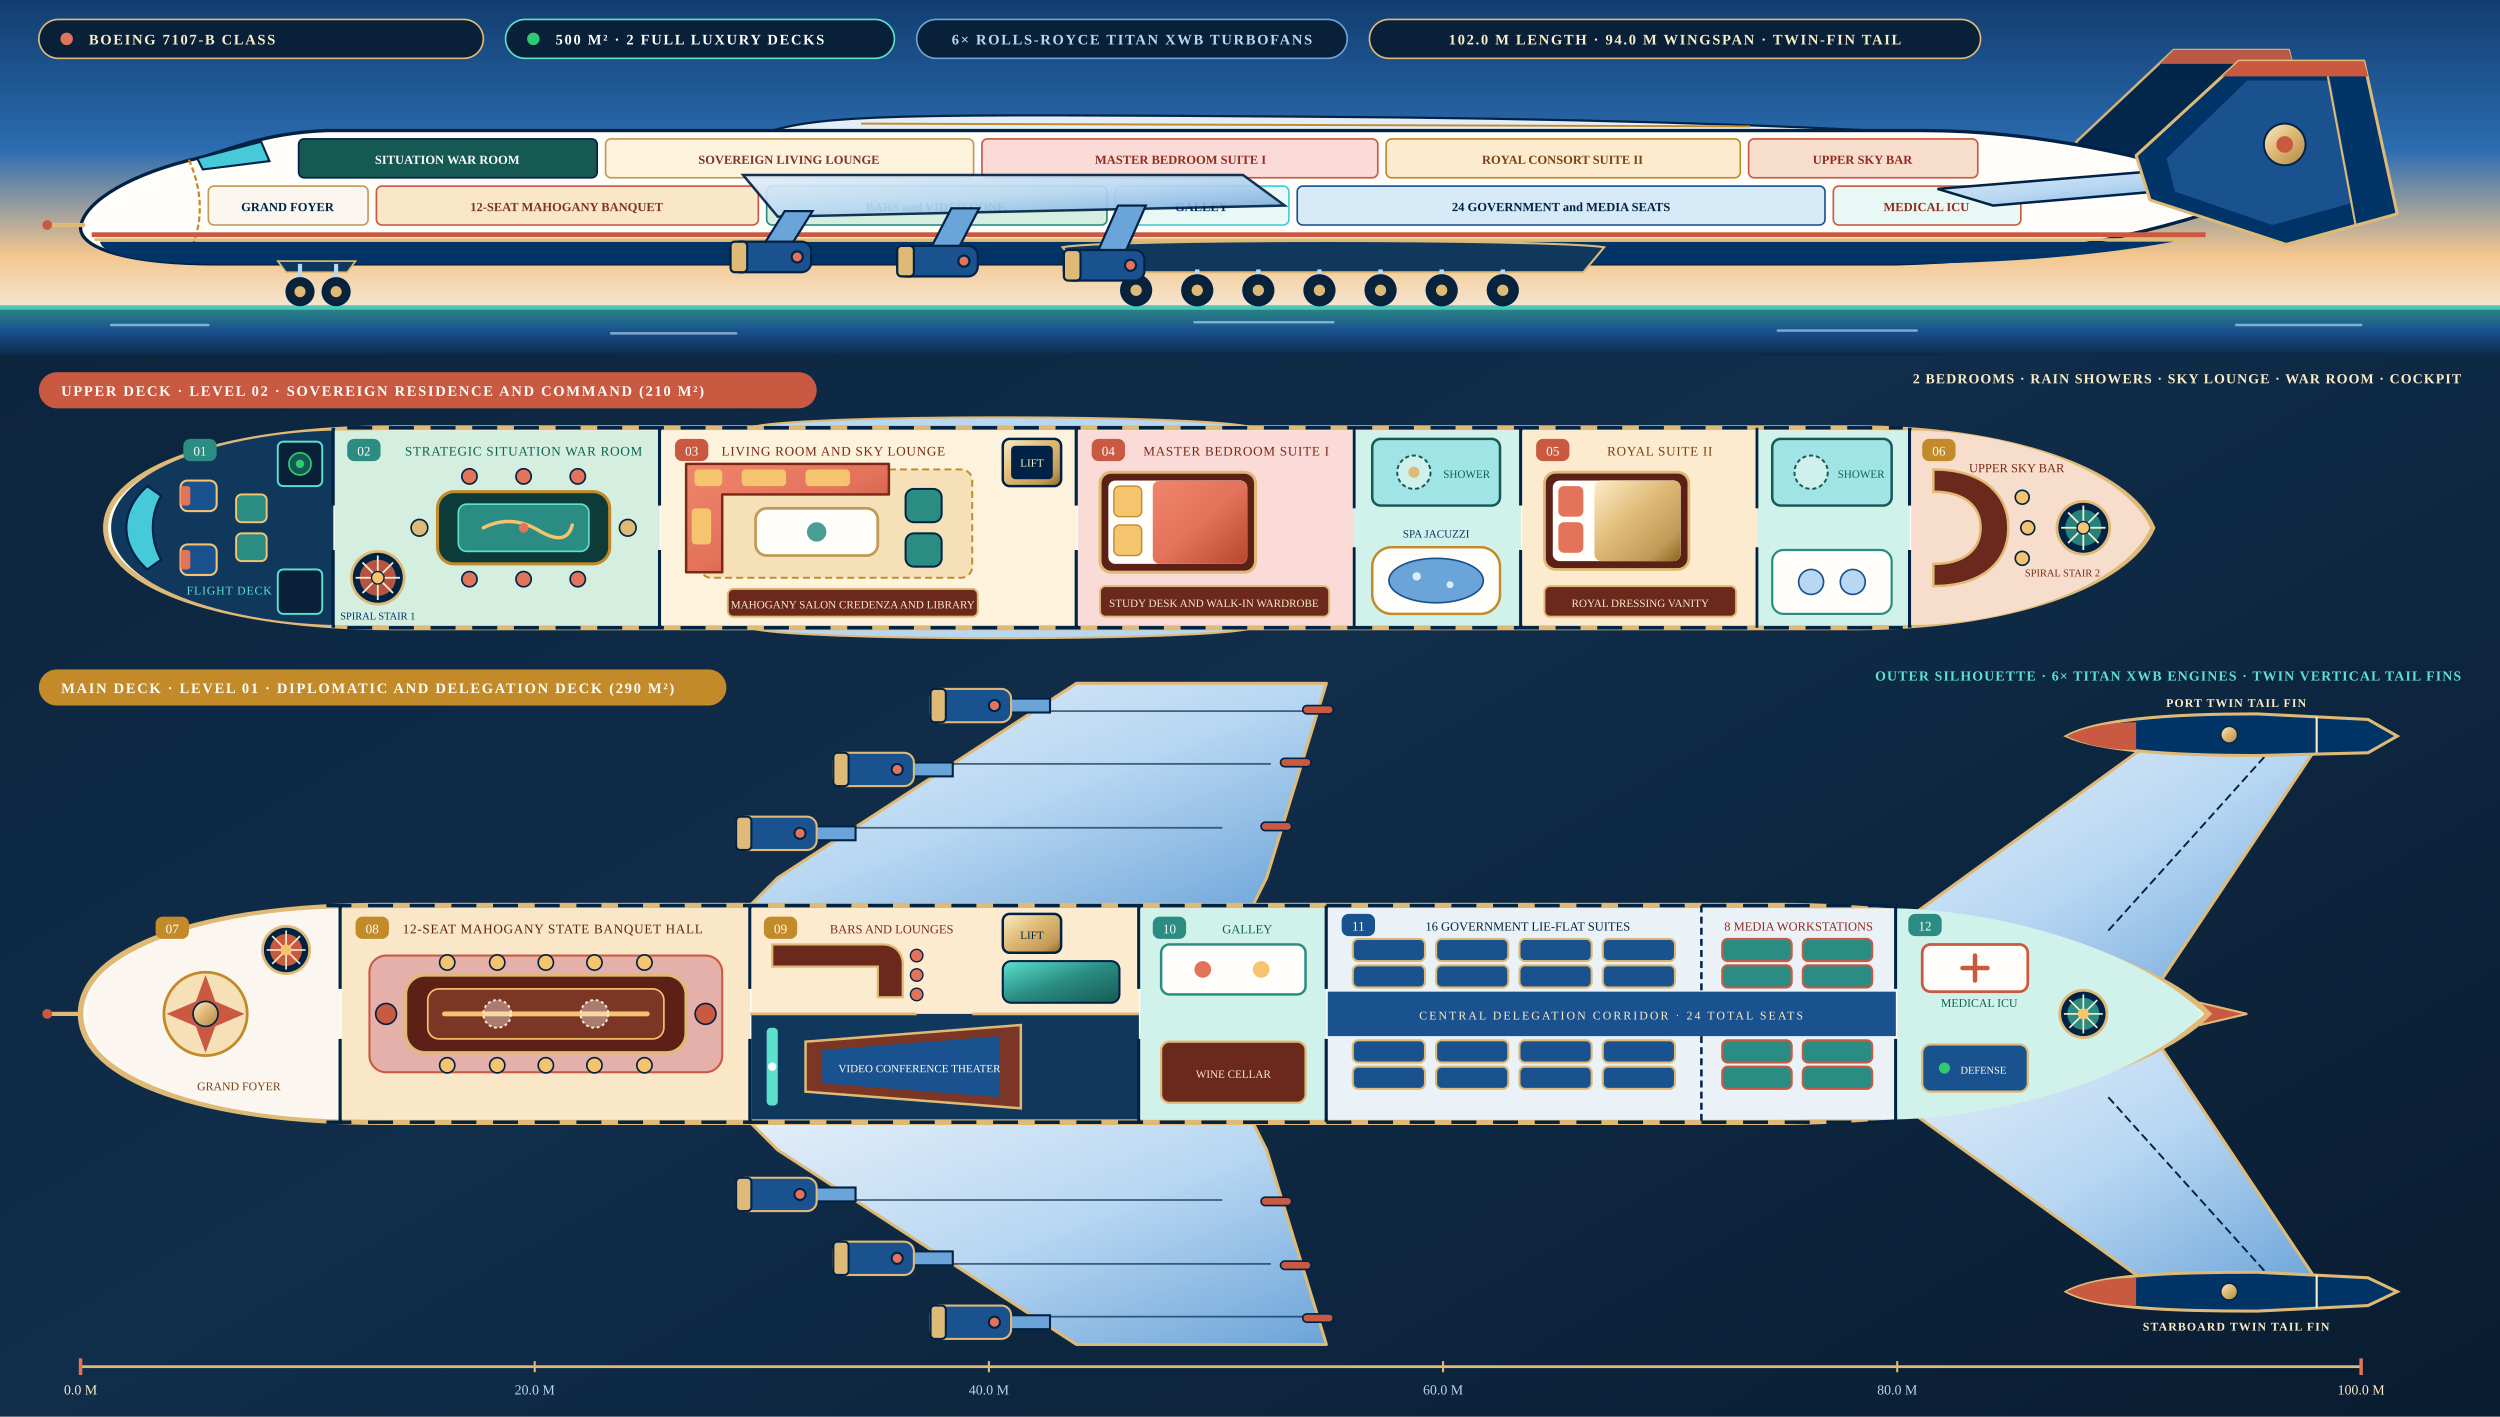
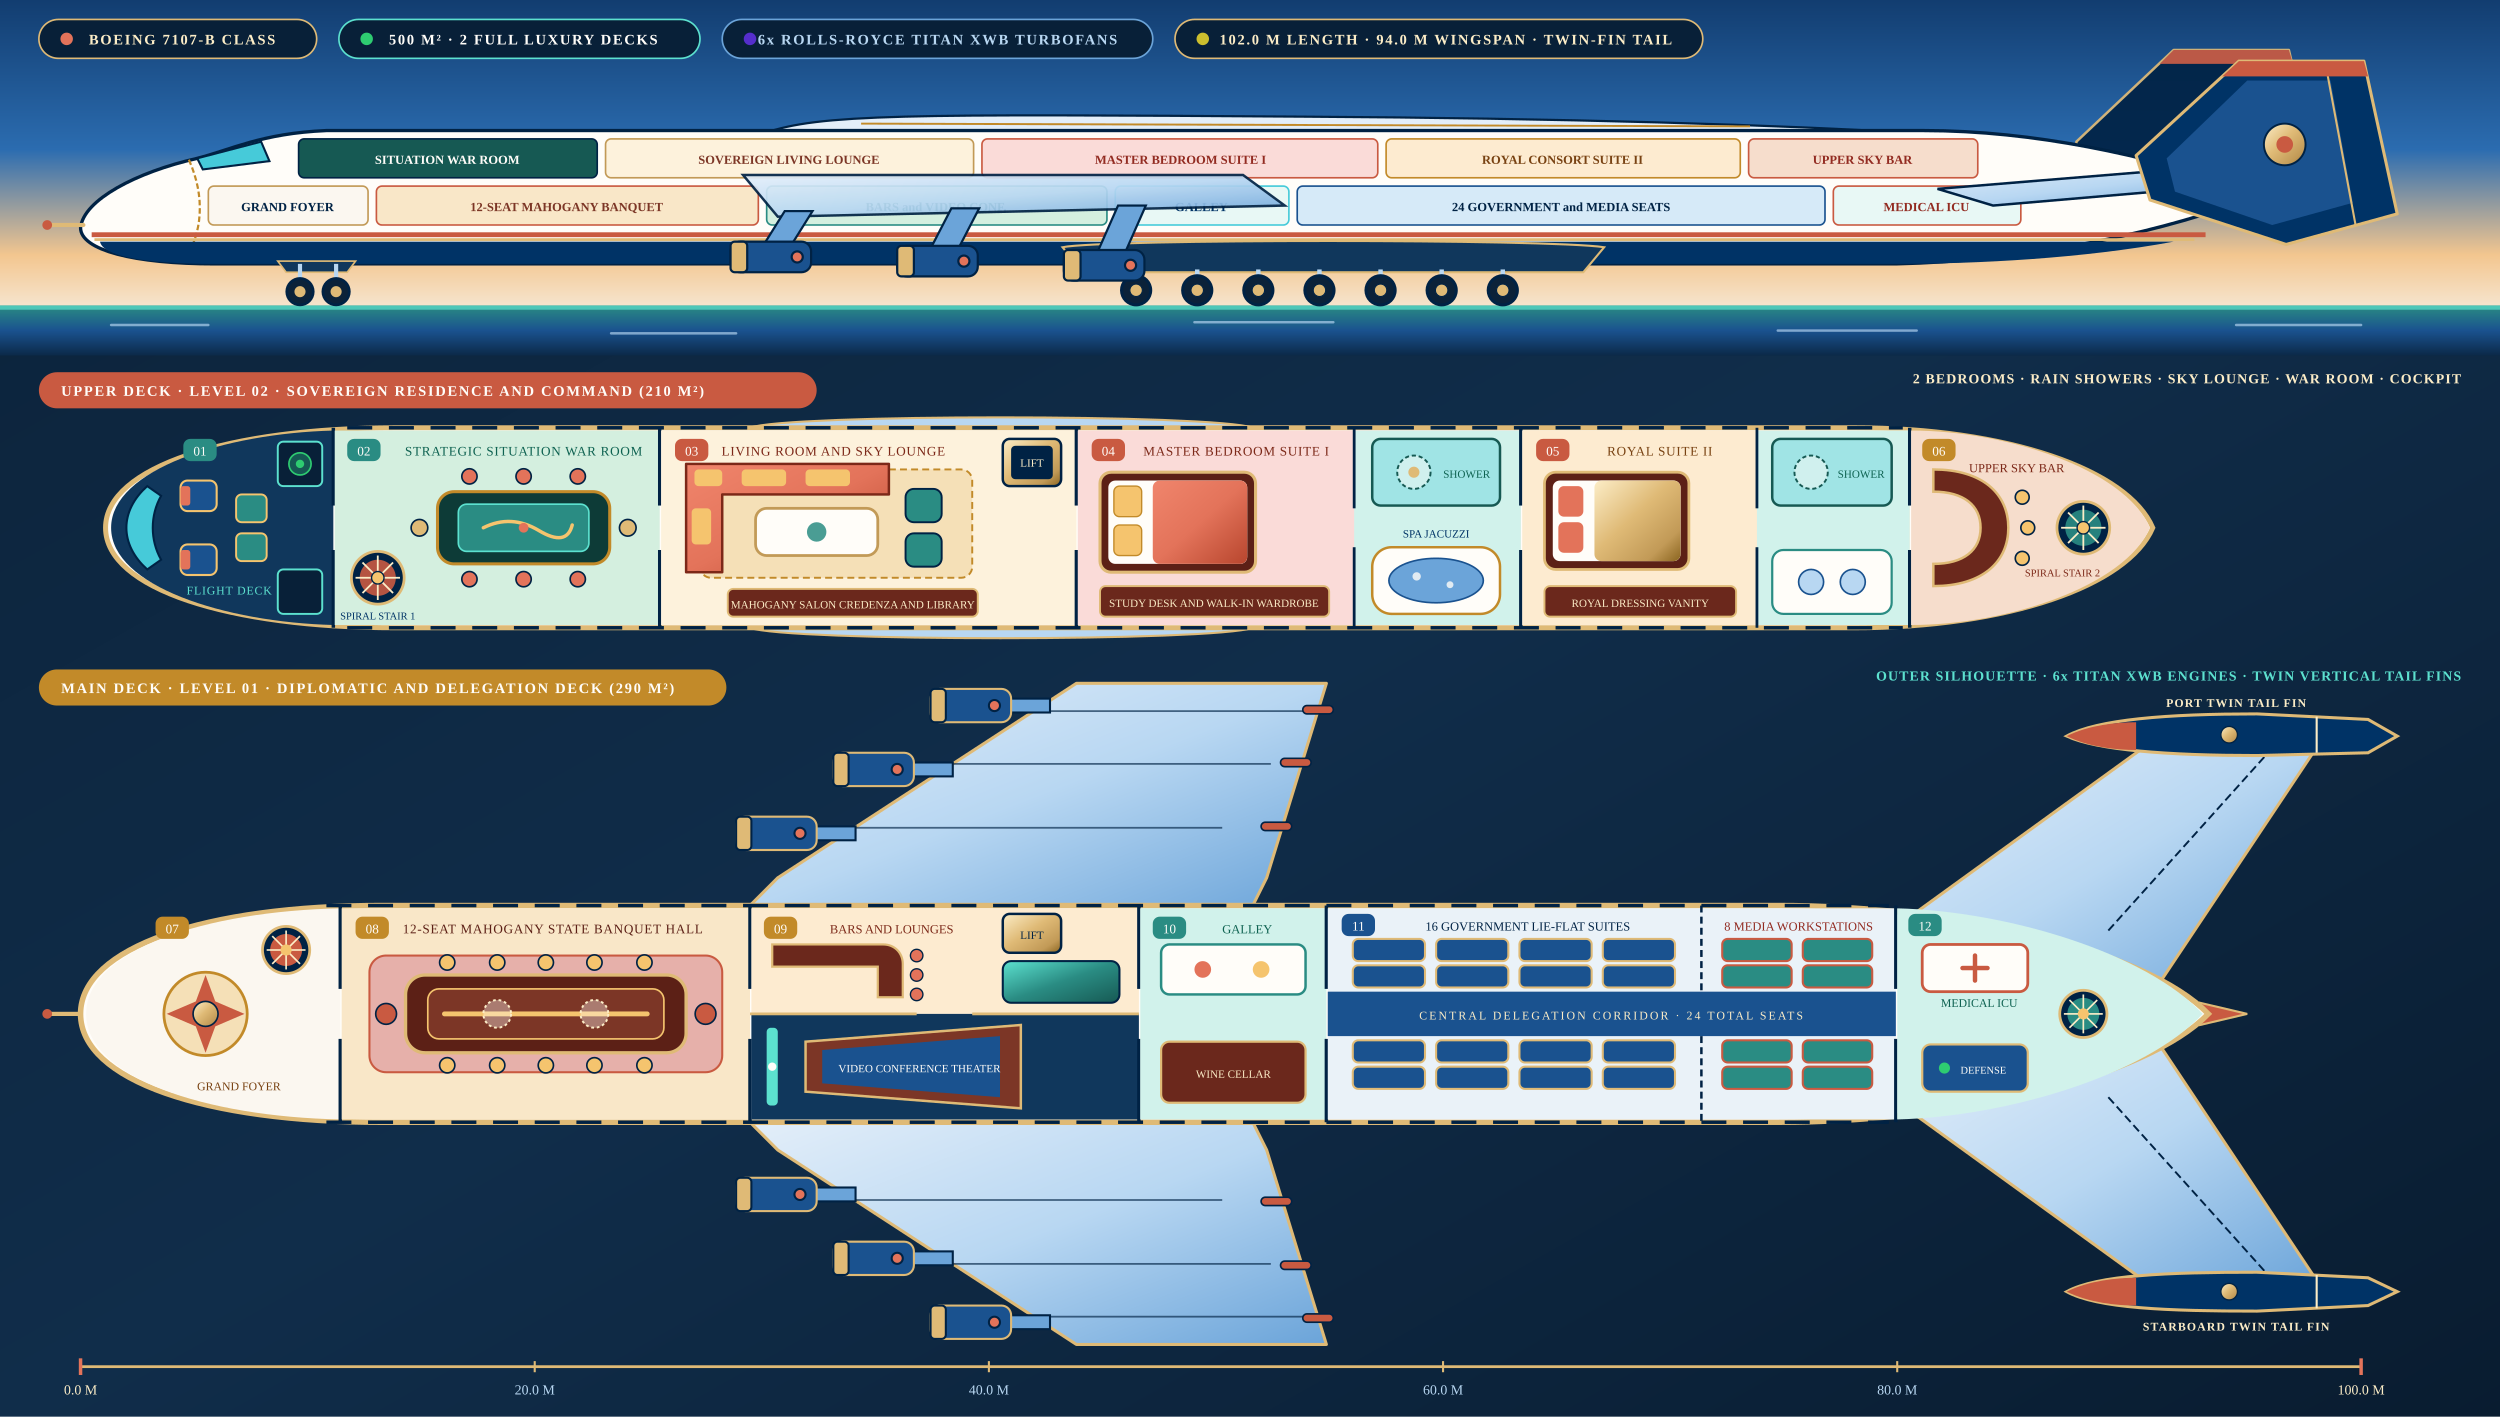
- <svg xmlns="http://www.w3.org/2000/svg" class="ill deckplan-ill" viewBox="0 0 1800 1020" role="img" aria-label="Colorful architectural illustration of Waikiki Air Force One Boeing 7107-B two-level luxury deck plan with Antonov An-225 twin-tail outer silhouette and elongated fuselage">
+ <svg xmlns="http://www.w3.org/2000/svg" class="ill deckplan-ill" viewBox="0 0 1800 1020" role="img">
  <defs>
    <linearGradient id="af1-sky-grad" x1="0%" y1="0%" x2="0%" y2="100%">
      <stop offset="0%" stop-color="#123d70" />
      <stop offset="48%" stop-color="#2b6cb0" />
      <stop offset="82%" stop-color="#f3c68f" />
      <stop offset="100%" stop-color="#f6e7d3" />
    </linearGradient>
    <linearGradient id="af1-sea-grad" x1="0%" y1="0%" x2="0%" y2="100%">
      <stop offset="0%" stop-color="#2a8c83" />
      <stop offset="50%" stop-color="#1a528f" />
      <stop offset="100%" stop-color="#0b2948" />
    </linearGradient>
    <linearGradient id="af1-canvas-grad" x1="0%" y1="0%" x2="100%" y2="100%">
      <stop offset="0%" stop-color="#0b2239" />
      <stop offset="50%" stop-color="#102d4a" />
      <stop offset="100%" stop-color="#091c30" />
    </linearGradient>
    <linearGradient id="af1-gold-grad" x1="0%" y1="0%" x2="100%" y2="100%">
      <stop offset="0%" stop-color="#fcedc7" />
      <stop offset="45%" stop-color="#dfba76" />
      <stop offset="80%" stop-color="#c29a57" />
      <stop offset="100%" stop-color="#8b6520" />
    </linearGradient>
    <linearGradient id="af1-coral-grad" x1="0%" y1="0%" x2="100%" y2="100%">
      <stop offset="0%" stop-color="#f0856c" />
      <stop offset="50%" stop-color="#e3735a" />
      <stop offset="100%" stop-color="#b8462e" />
    </linearGradient>
    <linearGradient id="af1-teal-grad" x1="0%" y1="0%" x2="100%" y2="100%">
      <stop offset="0%" stop-color="#5ce1cf" />
      <stop offset="50%" stop-color="#2a8c83" />
      <stop offset="100%" stop-color="#165953" />
    </linearGradient>
    <linearGradient id="af1-wing-grad" x1="0%" y1="0%" x2="100%" y2="100%">
      <stop offset="0%" stop-color="#e3eef9" />
      <stop offset="50%" stop-color="#b8d7f2" />
      <stop offset="100%" stop-color="#6ba4d9" />
    </linearGradient>
  </defs>
  <g>
    <rect width="1800" height="1020" fill="url(#af1-canvas-grad)" />
    <g class="deck-tier deck-tier--elevation">
      <rect x="0" y="0" width="1800" height="224" fill="url(#af1-sky-grad)" />
      <rect x="0" y="220" width="1800" height="36" fill="url(#af1-sea-grad)" />
      <rect x="0" y="220" width="1800" height="3" fill="#5ce1cf" opacity="0.7" />
      <path d="M 80 234 H 150 M 440 240 H 530 M 860 232 H 960 M 1280 238 H 1380 M 1610 234 H 1700" stroke="#b8d7f2" stroke-width="1.8" stroke-linecap="round" opacity="0.65" />
      <g font-size="10.5" font-weight="700" letter-spacing="1.2">
-         <rect x="28" y="14" width="320" height="28" rx="14" fill="#082038" stroke="#dfba76" stroke-width="1.2" />
+         <rect x="28" y="14" width="200" height="28" rx="14" fill="#082038" stroke="#dfba76" stroke-width="1.2" />
        <circle cx="48" cy="28" r="4.5" fill="#e3735a" class="pulse" />
        <text x="64" y="32" fill="#fcedc7">BOEING 7107-B CLASS</text>
-         <rect x="364" y="14" width="280" height="28" rx="14" fill="#082038" stroke="#5ce1cf" stroke-width="1.2" />
-         <circle cx="384" cy="28" r="4.5" fill="#2ecc71" class="pulse" />
-         <text x="400" y="32" fill="#fffdf9">500 M² · 2 FULL LUXURY DECKS</text>
-         <rect x="660" y="14" width="310" height="28" rx="14" fill="#082038" stroke="#6ba4d9" stroke-width="1.2" />
-         <text x="815" y="32" fill="#b8d7f2" text-anchor="middle">6× ROLLS-ROYCE TITAN XWB TURBOFANS</text>
-         <rect x="986" y="14" width="440" height="28" rx="14" fill="#082038" stroke="#dfba76" stroke-width="1.2" />
-         <text x="1206" y="32" fill="#fcedc7" text-anchor="middle">102.0 M LENGTH · 94.0 M WINGSPAN · TWIN-FIN TAIL</text>
+         <rect x="244" y="14" width="260" height="28" rx="14" fill="#082038" stroke="#5ce1cf" stroke-width="1.2" />
+         <circle cx="264" cy="28" r="4.5" fill="#2ecc71" class="pulse" />
+         <text x="280" y="32" fill="#fffdf9">500 M² · 2 FULL LUXURY DECKS</text>
+         <rect x="520" y="14" width="310" height="28" rx="14" fill="#082038" stroke="#6ba4d9" stroke-width="1.2" />
+         <circle cx="540" cy="28" r="4.5" fill="#552eccff" class="pulse" />
+         <text x="675" y="32" fill="#b8d7f2" text-anchor="middle">6x ROLLS-ROYCE TITAN XWB TURBOFANS</text>
+         <rect x="846" y="14" width="380" height="28" rx="14" fill="#082038" stroke="#dfba76" stroke-width="1.2" />
+         <circle cx="866" cy="28" r="4.5" fill="#ccbf2eff" class="pulse" />
+         <text x="1041" y="32" fill="#fcedc7" text-anchor="middle">102.0 M LENGTH · 94.0 M WINGSPAN · TWIN-FIN TAIL</text>
      </g>
      <g opacity="0.92">
        <path d="M 1495 102 L 1565 36 L 1648 36 L 1672 138 L 1595 148 L 1495 118 Z" fill="#002244" stroke="#dfba76" stroke-width="1.8" stroke-linejoin="round" />
        <polygon points="1565,36 1648,36 1651,46 1555,46" fill="#c95a41" />
        <circle cx="1608" cy="82" r="10" fill="url(#af1-gold-grad)" stroke="#002244" stroke-width="1" />
      </g>
      <path d="M 550 96 C 590 82 650 82 940 84 C 1120 85 1290 90 1380 96 Z" fill="#e3eef9" stroke="#002244" stroke-width="1.6" />
      <line x1="620" y1="89" x2="1260" y2="91" stroke="#c28a29" stroke-width="1.4" />
      <path d="M 58 164 C 60 144 98 124 142 114 C 166 108 188 96 235 94 L 1385 94 C 1465 94 1545 112 1612 134 L 1612 146 C 1545 170 1455 188 1365 190 L 155 190 C 96 190 58 180 58 164 Z" fill="#fffdf9" stroke="#002244" stroke-width="2.4" />
      <path d="M 136 115 C 148 142 146 168 132 189" fill="none" stroke="#c28a29" stroke-width="1.6" stroke-dasharray="4 2" />
      <path d="M 72 174 L 1565 174 C 1500 186 1425 190 1365 190 L 155 190 C 102 190 74 184 72 174 Z" fill="#003366" />
      <path d="M 765 178 C 795 172 1115 172 1155 178 L 1140 196 L 780 196 Z" fill="#10375c" stroke="#dfba76" stroke-width="1.5" />
      <g>
        <polygon points="200,188 256,188 250,196 206,196" fill="#10375c" stroke="#dfba76" stroke-width="1.2" />
        <line x1="216" y1="190" x2="216" y2="210" stroke="#b8d7f2" stroke-width="3" />
        <line x1="242" y1="190" x2="242" y2="210" stroke="#b8d7f2" stroke-width="3" />
        <circle cx="216" cy="210" r="9.5" fill="#0b2239" stroke="#002244" stroke-width="2" />
        <circle cx="216" cy="210" r="4" fill="#dfba76" />
        <circle cx="242" cy="210" r="9.5" fill="#0b2239" stroke="#002244" stroke-width="2" />
        <circle cx="242" cy="210" r="4" fill="#dfba76" />
        <g stroke="#b8d7f2" stroke-width="3.2">
          <line x1="818" y1="194" x2="818" y2="209" />
          <line x1="862" y1="194" x2="862" y2="209" />
          <line x1="906" y1="194" x2="906" y2="209" />
          <line x1="950" y1="194" x2="950" y2="209" />
          <line x1="994" y1="194" x2="994" y2="209" />
          <line x1="1038" y1="194" x2="1038" y2="209" />
          <line x1="1082" y1="194" x2="1082" y2="209" />
        </g>
        <g fill="#0b2239" stroke="#002244" stroke-width="2.2">
          <circle cx="818" cy="209" r="10.5" />
          <circle cx="862" cy="209" r="10.5" />
          <circle cx="906" cy="209" r="10.5" />
          <circle cx="950" cy="209" r="10.5" />
          <circle cx="994" cy="209" r="10.5" />
          <circle cx="1038" cy="209" r="10.5" />
          <circle cx="1082" cy="209" r="10.5" />
        </g>
        <g fill="#dfba76" stroke="#002244" stroke-width="0.8">
          <circle cx="818" cy="209" r="4.5" />
          <circle cx="862" cy="209" r="4.5" />
          <circle cx="906" cy="209" r="4.5" />
          <circle cx="950" cy="209" r="4.5" />
          <circle cx="994" cy="209" r="4.5" />
          <circle cx="1038" cy="209" r="4.5" />
          <circle cx="1082" cy="209" r="4.5" />
        </g>
      </g>
      <line x1="66" y1="169" x2="1588" y2="169" stroke="#c95a41" stroke-width="3.5" />
      <line x1="68" y1="172.5" x2="1580" y2="172.5" stroke="#dfba76" stroke-width="2" />
      <line x1="34" y1="162" x2="60" y2="162" stroke="#dfba76" stroke-width="3" stroke-linecap="round" />
      <circle cx="34" cy="162" r="3.5" fill="#c95a41" />
      <path d="M 142 114 L 188 102 L 194 116 L 146 122 Z" fill="#46cad9" stroke="#002244" stroke-width="1.5" />
      <rect x="215" y="100" width="215" height="28" rx="4" fill="#165953" stroke="#002244" stroke-width="1.2" />
      <rect x="436" y="100" width="265" height="28" rx="4" fill="#fdf2dc" stroke="#c29a57" stroke-width="1.2" />
      <rect x="707" y="100" width="285" height="28" rx="4" fill="#fadbd8" stroke="#c95a41" stroke-width="1.2" />
      <rect x="998" y="100" width="255" height="28" rx="4" fill="#fdebd0" stroke="#c28a29" stroke-width="1.2" />
      <rect x="1259" y="100" width="165" height="28" rx="4" fill="#f6ddcc" stroke="#c95a41" stroke-width="1.2" />
      <rect x="150" y="134" width="115" height="28" rx="4" fill="#fbf7f0" stroke="#c29a57" stroke-width="1.2" />
      <rect x="271" y="134" width="275" height="28" rx="4" fill="#f9e7c8" stroke="#c95a41" stroke-width="1.2" />
      <rect x="552" y="134" width="245" height="28" rx="4" fill="#d4efdf" stroke="#2a8c83" stroke-width="1.2" />
      <rect x="803" y="134" width="125" height="28" rx="4" fill="#e8f8f5" stroke="#46cad9" stroke-width="1.2" />
      <rect x="934" y="134" width="380" height="28" rx="4" fill="#d6eaf8" stroke="#1a528f" stroke-width="1.2" />
      <rect x="1320" y="134" width="135" height="28" rx="4" fill="#e8f8f5" stroke="#c95a41" stroke-width="1.2" />
      <g font-size="9" font-weight="800" text-anchor="middle">
        <text x="322" y="118" fill="#fffdf9">SITUATION WAR ROOM</text>
        <text x="568" y="118" fill="#7c3626">SOVEREIGN LIVING LOUNGE</text>
        <text x="850" y="118" fill="#922b21">MASTER BEDROOM SUITE I</text>
        <text x="1125" y="118" fill="#784212">ROYAL CONSORT SUITE II</text>
        <text x="1341" y="118" fill="#922b21">UPPER SKY BAR</text>
        <text x="207" y="152" fill="#002244">GRAND FOYER</text>
        <text x="408" y="152" fill="#7c3626">12-SEAT MAHOGANY BANQUET</text>
        <text x="674" y="152" fill="#0e6251">BARS and VIDEO CONF.</text>
        <text x="865" y="152" fill="#003366">GALLEY</text>
        <text x="1124" y="152" fill="#002244">24 GOVERNMENT and MEDIA SEATS</text>
        <text x="1387" y="152" fill="#922b21">MEDICAL ICU</text>
      </g>
      <path d="M 535 126 L 895 126 L 925 148 L 560 156 Z" fill="url(#af1-wing-grad)" stroke="#002244" stroke-width="1.8" opacity="0.92" />
      <g stroke="#002244" stroke-width="1.6">
        <polygon points="565,152 585,152 570,176 550,176" fill="#6ba4d9" />
        <rect x="526" y="174" width="58" height="22" rx="7" fill="#1a528f" />
        <rect x="526" y="174" width="12" height="22" rx="3" fill="#dfba76" />
        <circle cx="574" cy="185" r="4" fill="#e3735a" />
        <polygon points="685,150 705,150 690,179 670,179" fill="#6ba4d9" />
        <rect x="646" y="177" width="58" height="22" rx="7" fill="#1a528f" />
        <rect x="646" y="177" width="12" height="22" rx="3" fill="#dfba76" />
        <circle cx="694" cy="188" r="4" fill="#e3735a" />
        <polygon points="805,148 825,148 810,182 790,182" fill="#6ba4d9" />
        <rect x="766" y="180" width="58" height="22" rx="7" fill="#1a528f" />
        <rect x="766" y="180" width="12" height="22" rx="3" fill="#dfba76" />
        <circle cx="814" cy="191" r="4" fill="#e3735a" />
      </g>
      <path d="M 1395 136 L 1615 118 L 1645 130 L 1435 148 Z" fill="url(#af1-wing-grad)" stroke="#002244" stroke-width="1.8" />
      <path d="M 1538 112 L 1612 44 L 1702 44 L 1726 154 L 1646 176 L 1548 144 Z" fill="#003366" stroke="#dfba76" stroke-width="2.2" stroke-linejoin="round" />
      <path d="M 1560 114 L 1618 58 L 1678 58 L 1694 146 L 1636 162 L 1566 138 Z" fill="#1a528f" />
      <line x1="1674" y1="44" x2="1696" y2="162" stroke="#dfba76" stroke-width="1.5" />
      <polygon points="1612,44 1702,44 1705,55 1600,55" fill="#c95a41" />
      <circle cx="1645" cy="104" r="15" fill="url(#af1-gold-grad)" stroke="#002244" stroke-width="1.4" />
      <circle cx="1645" cy="104" r="6" fill="#c95a41" />
    </g>
    <g class="deck-tier deck-tier--upper">
      <rect x="28" y="268" width="560" height="26" rx="13" fill="#c95a41" />
      <text x="44" y="285" fill="#fffdf9" font-size="10.5" font-weight="800" letter-spacing="1.2">UPPER DECK · LEVEL 02 · SOVEREIGN RESIDENCE AND COMMAND (210 M²)</text>
      <text x="1772" y="276" fill="#fcedc7" font-size="10" font-weight="700" text-anchor="end" letter-spacing="0.8">2 BEDROOMS · RAIN SHOWERS · SKY LOUNGE · WAR ROOM · COCKPIT</text>
      <path d="M 540 308 C 565 298 875 298 902 308 Z" fill="#b8d7f2" stroke="#dfba76" stroke-width="1.5" />
      <path d="M 540 452 C 565 462 875 462 902 452 Z" fill="#b8d7f2" stroke="#dfba76" stroke-width="1.5" />
      <path d="M 76 380 C 76 336 165 308 285 308 L 1335 308 C 1445 308 1532 338 1550 380 C 1532 422 1445 452 1335 452 L 285 452 C 165 452 76 424 76 380 Z" fill="#fffdf9" stroke="#dfba76" stroke-width="3.6" />
      <path d="M 80 380 C 80 338 162 312 240 310 L 240 450 C 162 448 80 422 80 380 Z" fill="#10375c" />
      <path d="M 106 350 C 86 368 86 392 106 410 L 116 403 C 108 389 108 371 116 357 Z" fill="#46cad9" stroke="#002244" stroke-width="1.5" />
      <rect x="130" y="346" width="26" height="22" rx="5" fill="#1a528f" stroke="#f5c46e" stroke-width="1.5" />
      <rect x="130" y="350" width="7" height="14" rx="2" fill="#e3735a" />
      <rect x="130" y="392" width="26" height="22" rx="5" fill="#1a528f" stroke="#f5c46e" stroke-width="1.5" />
      <rect x="130" y="396" width="7" height="14" rx="2" fill="#e3735a" />
      <rect x="170" y="356" width="22" height="20" rx="4" fill="#2a8c83" stroke="#f5c46e" stroke-width="1.4" />
      <rect x="170" y="384" width="22" height="20" rx="4" fill="#2a8c83" stroke="#f5c46e" stroke-width="1.4" />
      <rect x="200" y="318" width="32" height="32" rx="4" fill="#082038" stroke="#5ce1cf" stroke-width="1.4" />
      <circle cx="216" cy="334" r="8" fill="#165953" stroke="#2ecc71" stroke-width="1.2" />
      <circle cx="216" cy="334" r="3" fill="#2ecc71" class="pulse" />
      <rect x="200" y="410" width="32" height="32" rx="4" fill="#082038" stroke="#5ce1cf" stroke-width="1.4" />
      <line x1="240" y1="308" x2="240" y2="364" stroke="#002244" stroke-width="2.5" />
      <line x1="240" y1="396" x2="240" y2="452" stroke="#002244" stroke-width="2.5" />
      <rect x="132" y="316" width="24" height="16" rx="5" fill="#2a8c83" />
      <text x="144" y="328" fill="#fffdf9" font-size="9.5" text-anchor="middle">01</text>
      <text x="165" y="428" fill="#5ce1cf" font-size="8.5" text-anchor="middle" letter-spacing="0.6">FLIGHT DECK</text>
      <rect x="241" y="310" width="234" height="140" fill="#d4efdf" />
      <line x1="475" y1="308" x2="475" y2="364" stroke="#002244" stroke-width="2.5" />
      <line x1="475" y1="396" x2="475" y2="452" stroke="#002244" stroke-width="2.5" />
      <rect x="315" y="354" width="124" height="52" rx="12" fill="#0d3b37" stroke="#c28a29" stroke-width="2.2" />
      <rect x="330" y="363" width="94" height="34" rx="6" fill="#2a8c83" stroke="#5ce1cf" stroke-width="1.2" />
      <path d="M 348 380 Q 368 370 388 382 T 412 378" stroke="#f5c46e" stroke-width="2.5" fill="none" stroke-linecap="round" />
      <circle cx="377" cy="380" r="3.5" fill="#e3735a" class="pulse" />
      <g fill="#e3735a" stroke="#002244" stroke-width="1.2">
        <circle cx="338" cy="343" r="5.5" />
        <circle cx="377" cy="343" r="5.5" />
        <circle cx="416" cy="343" r="5.5" />
        <circle cx="338" cy="417" r="5.5" />
        <circle cx="377" cy="417" r="5.5" />
        <circle cx="416" cy="417" r="5.5" />
        <circle cx="302" cy="380" r="6" fill="#dfba76" />
        <circle cx="452" cy="380" r="6" fill="#dfba76" />
      </g>
      <g transform="translate(272, 416)">
        <circle r="19" fill="#002244" stroke="#dfba76" stroke-width="2" />
        <circle r="13" fill="#c95a41" opacity="0.9" />
        <path d="M -16 0 H 16 M 0 -16 V 16 M -11 -11 L 11 11 M 11 -11 L -11 11" stroke="#fcedc7" stroke-width="1.3" />
        <circle r="4.5" fill="#f5c46e" stroke="#002244" stroke-width="1" />
      </g>
      <text x="272" y="446" fill="#003366" font-size="7.5" text-anchor="middle">SPIRAL STAIR 1</text>
      <rect x="250" y="316" width="24" height="16" rx="5" fill="#2a8c83" />
      <text x="262" y="328" fill="#fffdf9" font-size="9.5" text-anchor="middle">02</text>
      <text x="377" y="328" fill="#0e6251" font-size="9.5" text-anchor="middle" letter-spacing="0.5">STRATEGIC SITUATION WAR ROOM</text>
      <rect x="476" y="310" width="299" height="140" fill="#fdf2dc" />
      <line x1="775" y1="308" x2="775" y2="364" stroke="#002244" stroke-width="2.5" />
      <line x1="775" y1="396" x2="775" y2="452" stroke="#002244" stroke-width="2.5" />
      <rect x="504" y="338" width="196" height="78" rx="8" fill="#f5e0b7" stroke="#c28a29" stroke-width="1.4" stroke-dasharray="5 3" />
      <path d="M 494 334 H 640 V 356 H 520 V 412 H 494 Z" fill="url(#af1-coral-grad)" stroke="#7c2818" stroke-width="1.8" stroke-linejoin="round" />
      <rect x="500" y="338" width="20" height="12" rx="3" fill="#f5c46e" />
      <rect x="534" y="338" width="32" height="12" rx="3" fill="#f5c46e" />
      <rect x="580" y="338" width="32" height="12" rx="3" fill="#f5c46e" />
      <rect x="498" y="366" width="14" height="26" rx="3" fill="#f5c46e" />
      <rect x="544" y="366" width="88" height="34" rx="8" fill="#fffdf9" stroke="#c29a57" stroke-width="2" />
      <circle cx="588" cy="383" r="7" fill="#2a8c83" opacity="0.85" />
      <rect x="652" y="352" width="26" height="24" rx="6" fill="#2a8c83" stroke="#002244" stroke-width="1.4" />
      <rect x="652" y="384" width="26" height="24" rx="6" fill="#2a8c83" stroke="#002244" stroke-width="1.4" />
      <rect x="524" y="424" width="180" height="20" rx="4" fill="#6b281c" stroke="#dfba76" stroke-width="1.4" />
      <text x="614" y="438" fill="#fcedc7" font-size="8" text-anchor="middle">MAHOGANY SALON CREDENZA AND LIBRARY</text>
      <rect x="722" y="316" width="42" height="34" rx="5" fill="url(#af1-gold-grad)" stroke="#002244" stroke-width="1.8" />
      <rect x="728" y="321" width="30" height="24" rx="3" fill="#002244" />
      <text x="743" y="336" fill="#fcedc7" font-size="8" text-anchor="middle">LIFT</text>
      <rect x="486" y="316" width="24" height="16" rx="5" fill="#c95a41" />
      <text x="498" y="328" fill="#fffdf9" font-size="9.5" text-anchor="middle">03</text>
      <text x="600" y="328" fill="#7c2818" font-size="9.5" text-anchor="middle" letter-spacing="0.5">LIVING ROOM AND SKY LOUNGE</text>
      <rect x="776" y="310" width="319" height="140" fill="#fadbd8" />
      <rect x="975" y="310" width="120" height="140" fill="#d1f2eb" />
      <line x1="975" y1="308" x2="975" y2="366" stroke="#002244" stroke-width="2" />
      <line x1="975" y1="394" x2="975" y2="452" stroke="#002244" stroke-width="2" />
      <line x1="1095" y1="308" x2="1095" y2="364" stroke="#002244" stroke-width="2.5" />
      <line x1="1095" y1="396" x2="1095" y2="452" stroke="#002244" stroke-width="2.5" />
      <rect x="792" y="340" width="112" height="72" rx="8" fill="#5c2016" stroke="#dfba76" stroke-width="2.2" />
      <rect x="798" y="346" width="100" height="60" rx="5" fill="#fffdf9" />
      <rect x="830" y="346" width="68" height="60" rx="5" fill="url(#af1-coral-grad)" />
      <rect x="802" y="350" width="20" height="22" rx="4" fill="#f5c46e" stroke="#c28a29" stroke-width="1" />
      <rect x="802" y="378" width="20" height="22" rx="4" fill="#f5c46e" stroke="#c28a29" stroke-width="1" />
      <rect x="792" y="422" width="165" height="22" rx="4" fill="#6b281c" stroke="#dfba76" stroke-width="1.4" />
      <text x="874" y="437" fill="#fcedc7" font-size="8" text-anchor="middle">STUDY DESK AND WALK-IN WARDROBE</text>
      <rect x="988" y="316" width="92" height="48" rx="6" fill="#46cad9" fill-opacity="0.35" stroke="#165953" stroke-width="1.8" />
      <circle cx="1018" cy="340" r="12" fill="#fffdf9" fill-opacity="0.5" stroke="#165953" stroke-width="1.4" stroke-dasharray="3 2" />
      <circle cx="1018" cy="340" r="4" fill="#dfba76" />
      <text x="1056" y="344" fill="#0e6251" font-size="8" text-anchor="middle">SHOWER</text>
      <rect x="988" y="394" width="92" height="48" rx="14" fill="#fffdf9" stroke="#c28a29" stroke-width="1.8" />
      <ellipse cx="1034" cy="418" rx="34" ry="16" fill="#6ba4d9" stroke="#1a528f" stroke-width="1.2" />
      <circle cx="1020" cy="415" r="3" fill="#fffdf9" opacity="0.8" />
      <circle cx="1044" cy="421" r="2.5" fill="#fffdf9" opacity="0.8" />
      <text x="1034" y="387" fill="#003366" font-size="8" text-anchor="middle">SPA JACUZZI</text>
      <rect x="786" y="316" width="24" height="16" rx="5" fill="#c95a41" />
      <text x="798" y="328" fill="#fffdf9" font-size="9.5" text-anchor="middle">04</text>
      <text x="890" y="328" fill="#7c2818" font-size="9.5" text-anchor="middle" letter-spacing="0.5">MASTER BEDROOM SUITE I</text>
      <rect x="1096" y="310" width="279" height="140" fill="#fdebd0" />
      <rect x="1265" y="310" width="110" height="140" fill="#d1f2eb" />
      <line x1="1265" y1="308" x2="1265" y2="366" stroke="#002244" stroke-width="2" />
      <line x1="1265" y1="394" x2="1265" y2="452" stroke="#002244" stroke-width="2" />
      <line x1="1375" y1="308" x2="1375" y2="364" stroke="#002244" stroke-width="2.5" />
      <line x1="1375" y1="396" x2="1375" y2="452" stroke="#002244" stroke-width="2.5" />
      <rect x="1112" y="340" width="104" height="70" rx="8" fill="#5c2016" stroke="#dfba76" stroke-width="2" />
      <rect x="1118" y="346" width="92" height="58" rx="5" fill="#fffdf9" />
      <rect x="1148" y="346" width="62" height="58" rx="5" fill="url(#af1-gold-grad)" />
      <rect x="1122" y="350" width="18" height="22" rx="4" fill="#e3735a" />
      <rect x="1122" y="376" width="18" height="22" rx="4" fill="#e3735a" />
      <rect x="1112" y="422" width="138" height="22" rx="4" fill="#6b281c" stroke="#dfba76" stroke-width="1.4" />
      <text x="1181" y="437" fill="#fcedc7" font-size="8" text-anchor="middle">ROYAL DRESSING VANITY</text>
      <rect x="1276" y="316" width="86" height="48" rx="6" fill="#46cad9" fill-opacity="0.35" stroke="#165953" stroke-width="1.8" />
      <circle cx="1304" cy="340" r="12" fill="#fffdf9" fill-opacity="0.5" stroke="#165953" stroke-width="1.4" stroke-dasharray="3 2" />
      <text x="1340" y="344" fill="#0e6251" font-size="8" text-anchor="middle">SHOWER</text>
      <rect x="1276" y="396" width="86" height="46" rx="8" fill="#fffdf9" stroke="#2a8c83" stroke-width="1.6" />
      <circle cx="1304" cy="419" r="9" fill="#b8d7f2" stroke="#1a528f" stroke-width="1.2" />
      <circle cx="1334" cy="419" r="9" fill="#b8d7f2" stroke="#1a528f" stroke-width="1.2" />
      <rect x="1106" y="316" width="24" height="16" rx="5" fill="#c95a41" />
      <text x="1118" y="328" fill="#fffdf9" font-size="9.5" text-anchor="middle">05</text>
      <text x="1195" y="328" fill="#784212" font-size="9.5" text-anchor="middle" letter-spacing="0.5">ROYAL SUITE II</text>
      <path d="M 1376 310 C 1445 310 1530 338 1548 380 C 1530 422 1445 450 1376 450 Z" fill="#f6ddcc" />
      <path d="M 1392 338 C 1428 338 1446 356 1446 380 C 1446 404 1428 422 1392 422 L 1392 406 C 1414 406 1426 396 1426 380 C 1426 364 1414 354 1392 354 Z" fill="#6b281c" stroke="#dfba76" stroke-width="1.8" />
      <circle cx="1456" cy="358" r="5" fill="#f5c46e" stroke="#002244" stroke-width="1.2" />
      <circle cx="1460" cy="380" r="5" fill="#f5c46e" stroke="#002244" stroke-width="1.2" />
      <circle cx="1456" cy="402" r="5" fill="#f5c46e" stroke="#002244" stroke-width="1.2" />
      <g transform="translate(1500, 380)">
        <circle r="19" fill="#002244" stroke="#dfba76" stroke-width="2" />
        <circle r="13" fill="#2a8c83" opacity="0.9" />
        <path d="M -16 0 H 16 M 0 -16 V 16 M -11 -11 L 11 11 M 11 -11 L -11 11" stroke="#fcedc7" stroke-width="1.3" />
        <circle r="4.5" fill="#f5c46e" stroke="#002244" stroke-width="1" />
      </g>
      <text x="1485" y="415" fill="#7c2818" font-size="7.5" text-anchor="middle">SPIRAL STAIR 2</text>
      <rect x="1384" y="316" width="24" height="16" rx="5" fill="#c28a29" />
      <text x="1396" y="328" fill="#fffdf9" font-size="9.5" text-anchor="middle">06</text>
      <text x="1452" y="340" fill="#7c2818" font-size="9" text-anchor="middle">UPPER SKY BAR</text>
      <g stroke="#002244" stroke-width="2.5">
        <line x1="250" y1="308" x2="1370" y2="308" stroke-dasharray="18 12" />
        <line x1="250" y1="452" x2="1370" y2="452" stroke-dasharray="18 12" />
      </g>
    </g>
    <g class="deck-tier deck-tier--main">
      <rect x="28" y="482" width="495" height="26" rx="13" fill="#c28a29" />
      <text x="44" y="499" fill="#fffdf9" font-size="10.5" font-weight="800" letter-spacing="1.2">MAIN DECK · LEVEL 01 · DIPLOMATIC AND DELEGATION DECK (290 M²)</text>
-       <text x="1772" y="490" fill="#5ce1cf" font-size="10" font-weight="700" text-anchor="end" letter-spacing="0.8">OUTER SILHOUETTE · 6× TITAN XWB ENGINES · TWIN VERTICAL TAIL FINS</text>
+       <text x="1772" y="490" fill="#5ce1cf" font-size="10" font-weight="700" text-anchor="end" letter-spacing="0.8">OUTER SILHOUETTE · 6x TITAN XWB ENGINES · TWIN VERTICAL TAIL FINS</text>
      <path d="M 540 652 L 560 632 L 775 492 L 955 492 L 912 632 L 902 652 Z" fill="url(#af1-wing-grad)" stroke="#dfba76" stroke-width="2.2" stroke-linejoin="round" />
      <path d="M 540 808 L 560 828 L 775 968 L 955 968 L 912 828 L 902 808 Z" fill="url(#af1-wing-grad)" stroke="#dfba76" stroke-width="2.2" stroke-linejoin="round" />
      <g stroke="#002244" stroke-width="1.3" opacity="0.65">
        <line x1="615" y1="596" x2="880" y2="596" />
        <line x1="685" y1="550" x2="915" y2="550" />
        <line x1="745" y1="512" x2="942" y2="512" />
        <line x1="615" y1="864" x2="880" y2="864" />
        <line x1="685" y1="910" x2="915" y2="910" />
        <line x1="745" y1="948" x2="942" y2="948" />
      </g>
      <g fill="#c95a41" stroke="#002244" stroke-width="1.2">
        <rect x="908" y="592" width="22" height="6" rx="3" />
        <rect x="922" y="546" width="22" height="6" rx="3" />
        <rect x="938" y="508" width="22" height="6" rx="3" />
        <rect x="908" y="862" width="22" height="6" rx="3" />
        <rect x="922" y="908" width="22" height="6" rx="3" />
        <rect x="938" y="946" width="22" height="6" rx="3" />
      </g>
      <g stroke="#002244" stroke-width="1.5">
        <rect x="572" y="595" width="44" height="10" fill="#6ba4d9" />
        <rect x="530" y="588" width="58" height="24" rx="7" fill="#1a528f" stroke="#dfba76" />
        <rect x="530" y="588" width="11" height="24" rx="3" fill="#dfba76" />
        <circle cx="576" cy="600" r="4" fill="#e3735a" />
        <rect x="642" y="549" width="44" height="10" fill="#6ba4d9" />
        <rect x="600" y="542" width="58" height="24" rx="7" fill="#1a528f" stroke="#dfba76" />
        <rect x="600" y="542" width="11" height="24" rx="3" fill="#dfba76" />
        <circle cx="646" cy="554" r="4" fill="#e3735a" />
        <rect x="712" y="503" width="44" height="10" fill="#6ba4d9" />
        <rect x="670" y="496" width="58" height="24" rx="7" fill="#1a528f" stroke="#dfba76" />
        <rect x="670" y="496" width="11" height="24" rx="3" fill="#dfba76" />
        <circle cx="716" cy="508" r="4" fill="#e3735a" />
        <rect x="572" y="855" width="44" height="10" fill="#6ba4d9" />
        <rect x="530" y="848" width="58" height="24" rx="7" fill="#1a528f" stroke="#dfba76" />
        <rect x="530" y="848" width="11" height="24" rx="3" fill="#dfba76" />
        <circle cx="576" cy="860" r="4" fill="#e3735a" />
        <rect x="642" y="901" width="44" height="10" fill="#6ba4d9" />
        <rect x="600" y="894" width="58" height="24" rx="7" fill="#1a528f" stroke="#dfba76" />
        <rect x="600" y="894" width="11" height="24" rx="3" fill="#dfba76" />
        <circle cx="646" cy="906" r="4" fill="#e3735a" />
        <rect x="712" y="947" width="44" height="10" fill="#6ba4d9" />
        <rect x="670" y="940" width="58" height="24" rx="7" fill="#1a528f" stroke="#dfba76" />
        <rect x="670" y="940" width="11" height="24" rx="3" fill="#dfba76" />
        <circle cx="716" cy="952" r="4" fill="#e3735a" />
      </g>
      <path d="M 1367 666 L 1552 532 L 1672 532 L 1552 712 Z" fill="url(#af1-wing-grad)" stroke="#dfba76" stroke-width="2.2" stroke-linejoin="round" />
      <line x1="1518" y1="670" x2="1642" y2="532" stroke="#002244" stroke-width="1.4" stroke-dasharray="6 3" />
      <path d="M 1367 794 L 1552 928 L 1672 928 L 1552 748 Z" fill="url(#af1-wing-grad)" stroke="#dfba76" stroke-width="2.2" stroke-linejoin="round" />
      <line x1="1518" y1="790" x2="1642" y2="928" stroke="#002244" stroke-width="1.4" stroke-dasharray="6 3" />
      <path d="M 1488 530 C 1510 518 1560 514 1625 514 L 1705 518 L 1726 530 L 1705 542 L 1625 544 C 1560 544 1510 540 1488 530 Z" fill="#003366" stroke="#dfba76" stroke-width="2.2" />
      <path d="M 1488 530 C 1504 522 1524 520 1538 520 L 1538 540 C 1524 540 1504 538 1488 530 Z" fill="#c95a41" />
      <line x1="1668" y1="516" x2="1668" y2="542" stroke="#fcedc7" stroke-width="1.5" />
      <circle cx="1605" cy="529" r="6" fill="url(#af1-gold-grad)" stroke="#002244" stroke-width="1" />
      <text x="1610" y="509" fill="#fcedc7" font-size="8.5" font-weight="800" text-anchor="middle" letter-spacing="0.8">PORT TWIN TAIL FIN</text>
      <path d="M 1488 930 C 1510 918 1560 916 1625 916 L 1705 920 L 1726 930 L 1705 940 L 1625 944 C 1560 944 1510 942 1488 930 Z" fill="#003366" stroke="#dfba76" stroke-width="2.2" />
      <path d="M 1488 930 C 1504 922 1524 920 1538 920 L 1538 940 C 1524 940 1504 938 1488 930 Z" fill="#c95a41" />
      <line x1="1668" y1="918" x2="1668" y2="942" stroke="#fcedc7" stroke-width="1.5" />
      <circle cx="1605" cy="930" r="6" fill="url(#af1-gold-grad)" stroke="#002244" stroke-width="1" />
      <text x="1610" y="958" fill="#fcedc7" font-size="8.5" font-weight="800" text-anchor="middle" letter-spacing="0.8">STARBOARD TWIN TAIL FIN</text>
      <line x1="34" y1="730" x2="58" y2="730" stroke="#dfba76" stroke-width="3" stroke-linecap="round" />
      <circle cx="34" cy="730" r="3.5" fill="#c95a41" />
      <path d="M 1584 722 L 1618 730 L 1584 738 Z" fill="#c95a41" stroke="#dfba76" stroke-width="1.5" />
      <path d="M 58 730 C 58 682 148 652 275 652 L 1280 652 C 1410 652 1545 684 1590 730 C 1545 776 1410 808 1280 808 L 275 808 C 148 808 58 778 58 730 Z" fill="#fffdf9" stroke="#dfba76" stroke-width="4" />
      <path d="M 62 730 C 62 684 148 656 245 654 L 245 806 C 148 804 62 776 62 730 Z" fill="#fbf7f0" />
      <line x1="245" y1="652" x2="245" y2="712" stroke="#002244" stroke-width="2.5" />
      <line x1="245" y1="748" x2="245" y2="808" stroke="#002244" stroke-width="2.5" />
      <circle cx="148" cy="730" r="30" fill="#f5e0b7" stroke="#c28a29" stroke-width="2" />
      <polygon points="148,702 155,721 176,730 155,739 148,758 141,739 120,730 141,721" fill="#c95a41" />
      <circle cx="148" cy="730" r="9" fill="url(#af1-gold-grad)" stroke="#002244" stroke-width="1.2" />
      <g transform="translate(206, 684)">
        <circle r="17" fill="#002244" stroke="#dfba76" stroke-width="2" />
        <circle r="11.5" fill="#c95a41" />
        <path d="M -14 0 H 14 M 0 -14 V 14 M -10 -10 L 10 10 M 10 -10 L -10 10" stroke="#fcedc7" stroke-width="1.2" />
        <circle r="4" fill="#f5c46e" />
      </g>
      <rect x="112" y="660" width="24" height="16" rx="5" fill="#c28a29" />
      <text x="124" y="672" fill="#fffdf9" font-size="9.5" text-anchor="middle">07</text>
      <text x="172" y="785" fill="#784212" font-size="8.5" text-anchor="middle">GRAND FOYER</text>
      <rect x="246" y="654" width="294" height="152" fill="#f9e7c8" />
      <line x1="540" y1="652" x2="540" y2="712" stroke="#002244" stroke-width="2.5" />
      <line x1="540" y1="748" x2="540" y2="808" stroke="#002244" stroke-width="2.5" />
      <rect x="266" y="688" width="254" height="84" rx="12" fill="#e6b0aa" stroke="#c95a41" stroke-width="1.5" />
      <rect x="292" y="702" width="202" height="56" rx="14" fill="#5c2016" stroke="#dfba76" stroke-width="2.4" />
      <rect x="308" y="712" width="170" height="36" rx="8" fill="#7c3626" stroke="#f5c46e" stroke-width="1.2" />
      <line x1="320" y1="730" x2="466" y2="730" stroke="#f5c46e" stroke-width="3.5" stroke-linecap="round" />
      <circle cx="358" cy="730" r="10" fill="#fffdf9" fill-opacity="0.35" stroke="#fcedc7" stroke-width="1.4" stroke-dasharray="2 2" class="twinkle" />
      <circle cx="428" cy="730" r="10" fill="#fffdf9" fill-opacity="0.35" stroke="#fcedc7" stroke-width="1.4" stroke-dasharray="2 2" class="twinkle" />
      <g stroke="#002244" stroke-width="1.2">
        <circle cx="278" cy="730" r="7.5" fill="#c95a41" />
        <circle cx="508" cy="730" r="7.5" fill="#c95a41" />
        <circle cx="322" cy="693" r="5.5" fill="#f5c46e" />
        <circle cx="358" cy="693" r="5.5" fill="#f5c46e" />
        <circle cx="393" cy="693" r="5.5" fill="#f5c46e" />
        <circle cx="428" cy="693" r="5.5" fill="#f5c46e" />
        <circle cx="464" cy="693" r="5.5" fill="#f5c46e" />
        <circle cx="322" cy="767" r="5.5" fill="#f5c46e" />
        <circle cx="358" cy="767" r="5.5" fill="#f5c46e" />
        <circle cx="393" cy="767" r="5.5" fill="#f5c46e" />
        <circle cx="428" cy="767" r="5.5" fill="#f5c46e" />
        <circle cx="464" cy="767" r="5.5" fill="#f5c46e" />
      </g>
      <rect x="256" y="660" width="24" height="16" rx="5" fill="#c28a29" />
      <text x="268" y="672" fill="#fffdf9" font-size="9.5" text-anchor="middle">08</text>
      <text x="398" y="672" fill="#5c2016" font-size="9.5" text-anchor="middle" letter-spacing="0.5">12-SEAT MAHOGANY STATE BANQUET HALL</text>
      <rect x="541" y="654" width="279" height="76" fill="#fdebd0" />
      <rect x="541" y="730" width="279" height="76" fill="#10375c" />
      <line x1="540" y1="730" x2="660" y2="730" stroke="#dfba76" stroke-width="2" />
      <line x1="700" y1="730" x2="820" y2="730" stroke="#dfba76" stroke-width="2" />
      <line x1="820" y1="652" x2="820" y2="712" stroke="#002244" stroke-width="2.5" />
      <line x1="820" y1="748" x2="820" y2="808" stroke="#002244" stroke-width="2.5" />
      <path d="M 556 680 H 636 C 644 680 650 686 650 694 V 718 H 632 V 696 H 556 Z" fill="#6b281c" stroke="#dfba76" stroke-width="1.6" />
      <circle cx="660" cy="688" r="4.5" fill="#e3735a" stroke="#002244" stroke-width="1" />
      <circle cx="660" cy="702" r="4.5" fill="#e3735a" stroke="#002244" stroke-width="1" />
      <circle cx="660" cy="716" r="4.5" fill="#e3735a" stroke="#002244" stroke-width="1" />
      <rect x="722" y="658" width="42" height="28" rx="5" fill="url(#af1-gold-grad)" stroke="#002244" stroke-width="1.8" />
      <text x="743" y="676" fill="#002244" font-size="8" text-anchor="middle">LIFT</text>
      <rect x="722" y="692" width="84" height="30" rx="6" fill="url(#af1-teal-grad)" stroke="#002244" stroke-width="1.5" />
      <rect x="552" y="740" width="8" height="56" rx="3" fill="#5ce1cf" />
      <circle cx="556" cy="768" r="3" fill="#fffdf9" class="pulse" />
      <polygon points="580,750 735,738 735,798 580,786" fill="#7c3626" stroke="#dfba76" stroke-width="1.8" />
      <polygon points="592,756 720,746 720,790 592,780" fill="#1a528f" />
      <text x="662" y="772" fill="#fffdf9" font-size="8" text-anchor="middle">VIDEO CONFERENCE THEATER</text>
      <rect x="550" y="660" width="24" height="16" rx="5" fill="#c28a29" />
      <text x="562" y="672" fill="#fffdf9" font-size="9.5" text-anchor="middle">09</text>
      <text x="642" y="672" fill="#7c2818" font-size="9" text-anchor="middle">BARS AND LOUNGES</text>
      <rect x="821" y="654" width="134" height="152" fill="#d1f2eb" />
      <line x1="955" y1="652" x2="955" y2="712" stroke="#002244" stroke-width="2.5" />
      <line x1="955" y1="748" x2="955" y2="808" stroke="#002244" stroke-width="2.5" />
      <rect x="836" y="680" width="104" height="36" rx="6" fill="#fffdf9" stroke="#2a8c83" stroke-width="1.8" />
      <circle cx="866" cy="698" r="6" fill="#e3735a" />
      <circle cx="908" cy="698" r="6" fill="#f5c46e" />
      <rect x="836" y="750" width="104" height="44" rx="6" fill="#6b281c" stroke="#dfba76" stroke-width="1.6" />
      <text x="888" y="776" fill="#fcedc7" font-size="8" text-anchor="middle">WINE CELLAR</text>
      <rect x="830" y="660" width="24" height="16" rx="5" fill="#2a8c83" />
      <text x="842" y="672" fill="#fffdf9" font-size="9.5" text-anchor="middle">10</text>
      <text x="898" y="672" fill="#0e6251" font-size="9" text-anchor="middle">GALLEY</text>
      <rect x="956" y="654" width="409" height="152" fill="#eaf2f8" />
      <rect x="956" y="714" width="409" height="32" fill="#1a528f" />
      <line x1="1225" y1="652" x2="1225" y2="714" stroke="#002244" stroke-width="1.8" stroke-dasharray="5 3" />
      <line x1="1225" y1="746" x2="1225" y2="808" stroke="#002244" stroke-width="1.8" stroke-dasharray="5 3" />
      <line x1="1365" y1="652" x2="1365" y2="712" stroke="#002244" stroke-width="2.5" />
      <line x1="1365" y1="748" x2="1365" y2="808" stroke="#002244" stroke-width="2.5" />
      <g fill="#1a528f" stroke="#dfba76" stroke-width="1.5">
        <rect x="974" y="676" width="52" height="16" rx="4" />
        <rect x="974" y="695" width="52" height="16" rx="4" />
        <rect x="1034" y="676" width="52" height="16" rx="4" />
        <rect x="1034" y="695" width="52" height="16" rx="4" />
        <rect x="1094" y="676" width="52" height="16" rx="4" />
        <rect x="1094" y="695" width="52" height="16" rx="4" />
        <rect x="1154" y="676" width="52" height="16" rx="4" />
        <rect x="1154" y="695" width="52" height="16" rx="4" />
        <rect x="974" y="749" width="52" height="16" rx="4" />
        <rect x="974" y="768" width="52" height="16" rx="4" />
        <rect x="1034" y="749" width="52" height="16" rx="4" />
        <rect x="1034" y="768" width="52" height="16" rx="4" />
        <rect x="1094" y="749" width="52" height="16" rx="4" />
        <rect x="1094" y="768" width="52" height="16" rx="4" />
        <rect x="1154" y="749" width="52" height="16" rx="4" />
        <rect x="1154" y="768" width="52" height="16" rx="4" />
      </g>
      <g fill="#2a8c83" stroke="#c95a41" stroke-width="1.5">
        <rect x="1240" y="676" width="50" height="16" rx="4" />
        <rect x="1240" y="695" width="50" height="16" rx="4" />
        <rect x="1298" y="676" width="50" height="16" rx="4" />
        <rect x="1298" y="695" width="50" height="16" rx="4" />
        <rect x="1240" y="749" width="50" height="16" rx="4" />
        <rect x="1240" y="768" width="50" height="16" rx="4" />
        <rect x="1298" y="749" width="50" height="16" rx="4" />
        <rect x="1298" y="768" width="50" height="16" rx="4" />
      </g>
      <rect x="966" y="658" width="24" height="16" rx="5" fill="#1a528f" />
      <text x="978" y="670" fill="#fffdf9" font-size="9.5" text-anchor="middle">11</text>
      <text x="1100" y="670" fill="#002244" font-size="9" text-anchor="middle">16 GOVERNMENT LIE-FLAT SUITES</text>
      <text x="1295" y="670" fill="#922b21" font-size="9" text-anchor="middle">8 MEDIA WORKSTATIONS</text>
      <text x="1160" y="734" fill="#fcedc7" font-size="8.5" letter-spacing="1.5" text-anchor="middle">CENTRAL DELEGATION CORRIDOR · 24 TOTAL SEATS</text>
      <path d="M 1366 654 C 1445 656 1545 686 1586 730 C 1545 774 1445 804 1366 806 Z" fill="#d1f2eb" />
      <rect x="1384" y="680" width="76" height="34" rx="6" fill="#fffdf9" stroke="#c95a41" stroke-width="2" />
      <path d="M 1422 688 V 706 M 1413 697 H 1431" stroke="#c95a41" stroke-width="3.2" stroke-linecap="round" />
      <g transform="translate(1500, 730)">
        <circle r="17" fill="#002244" stroke="#dfba76" stroke-width="2" />
        <circle r="11.5" fill="#2a8c83" />
        <path d="M -14 0 H 14 M 0 -14 V 14 M -10 -10 L 10 10 M 10 -10 L -10 10" stroke="#fcedc7" stroke-width="1.2" />
        <circle r="4" fill="#f5c46e" />
      </g>
      <rect x="1384" y="752" width="76" height="34" rx="6" fill="#1a528f" stroke="#dfba76" stroke-width="1.6" />
      <circle cx="1400" cy="769" r="4" fill="#2ecc71" class="pulse" />
      <text x="1428" y="773" fill="#fffdf9" font-size="7.5" text-anchor="middle">DEFENSE</text>
      <rect x="1374" y="658" width="24" height="16" rx="5" fill="#2a8c83" />
      <text x="1386" y="670" fill="#fffdf9" font-size="9.5" text-anchor="middle">12</text>
      <text x="1425" y="725" fill="#0e6251" font-size="8.5" text-anchor="middle">MEDICAL ICU</text>
      <g stroke="#002244" stroke-width="2.5">
        <line x1="235" y1="652" x2="1360" y2="652" stroke-dasharray="18 12" />
        <line x1="235" y1="808" x2="1360" y2="808" stroke-dasharray="18 12" />
      </g>
    </g>
    <g transform="translate(0, 984)" font-size="10" fill="#b8d7f2">
      <line x1="58" y1="0" x2="1700" y2="0" stroke="#dfba76" stroke-width="2" />
      <line x1="58" y1="-6" x2="58" y2="6" stroke="#e3735a" stroke-width="2.5" />
      <text x="58" y="20" text-anchor="middle" fill="#fcedc7">0.0 M</text>
      <line x1="385" y1="-4" x2="385" y2="4" stroke="#dfba76" stroke-width="1.5" />
      <text x="385" y="20" text-anchor="middle">20.0 M</text>
      <line x1="712" y1="-4" x2="712" y2="4" stroke="#dfba76" stroke-width="1.5" />
      <text x="712" y="20" text-anchor="middle">40.0 M</text>
      <line x1="1039" y1="-4" x2="1039" y2="4" stroke="#dfba76" stroke-width="1.5" />
      <text x="1039" y="20" text-anchor="middle">60.0 M</text>
      <line x1="1366" y1="-4" x2="1366" y2="4" stroke="#dfba76" stroke-width="1.5" />
      <text x="1366" y="20" text-anchor="middle">80.0 M</text>
      <line x1="1700" y1="-6" x2="1700" y2="6" stroke="#e3735a" stroke-width="2.5" />
      <text x="1700" y="20" text-anchor="middle" fill="#fcedc7">100.0 M</text>
    </g>
  </g>
</svg>
